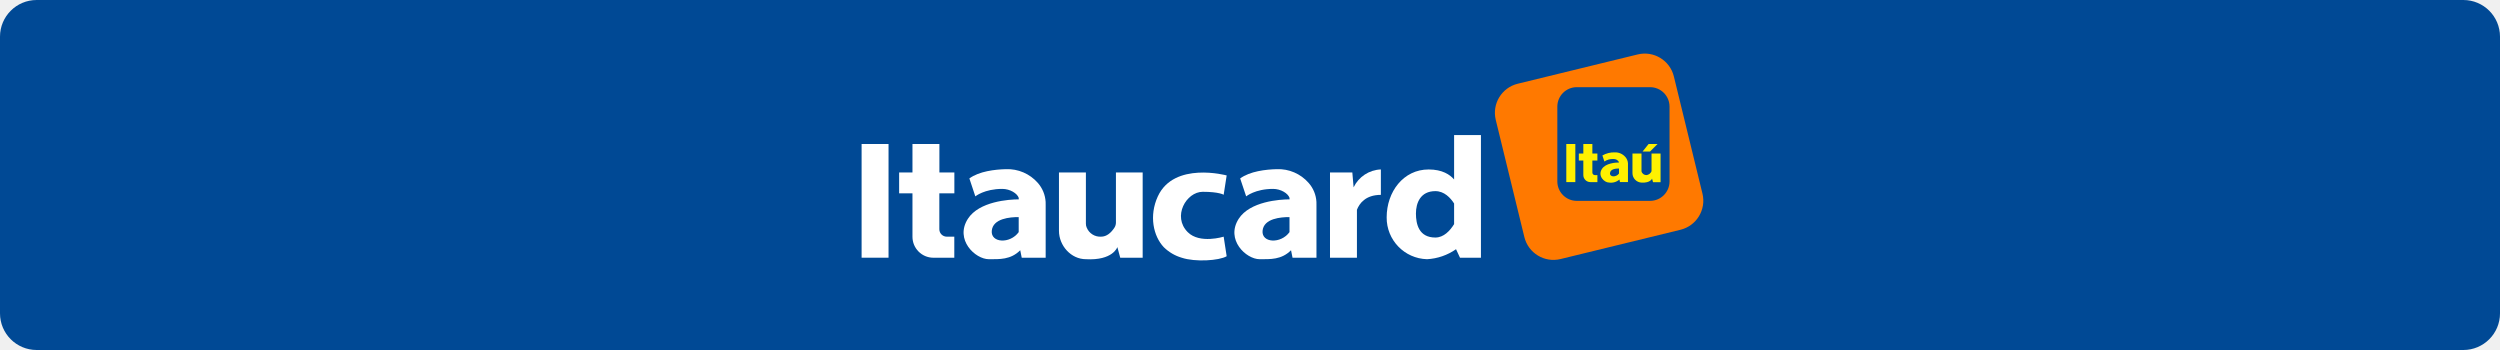
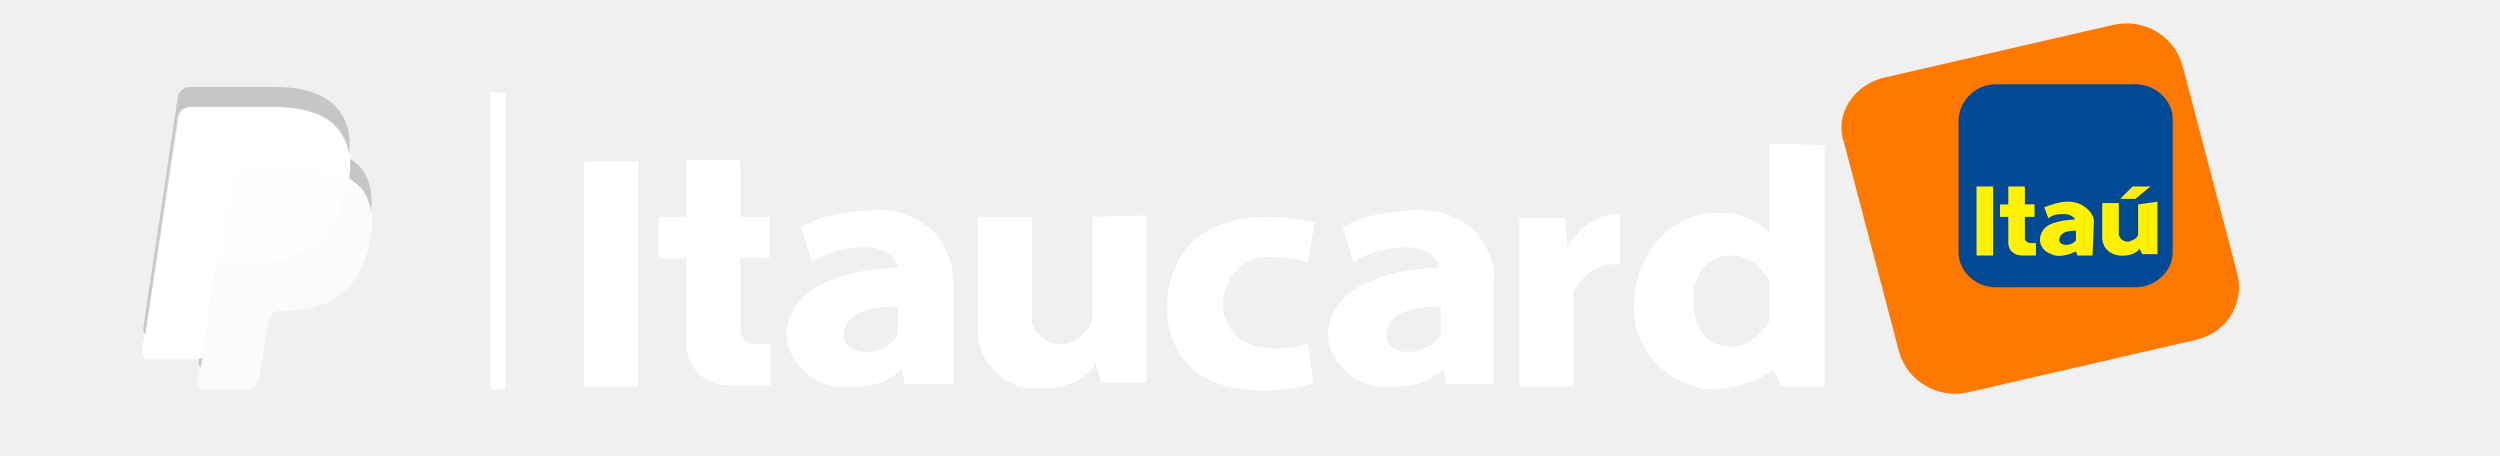
- <svg xmlns="http://www.w3.org/2000/svg" viewBox="0 0 750 105">
-   <g id="Layer_2">
-     <g id="Layer_1-2">
-       <rect width="750" height="105" rx="11" fill="#004995" />
-       <rect x="452.24" y="19.99" width="55" height="54.14" rx="8.98" transform="translate(2.52 115.09) rotate(-13.72)" fill="#ff7900" />
-       <rect x="467.2" y="26.15" width="33.66" height="34.11" rx="5.84" fill="#004995" />
-       <path d="M394.93,60.57a9.34,9.34,0,0,0-2.36-5.72,12.06,12.06,0,0,0-9.52-4.1c-3.32.08-8.05.62-11,2.78l1.8,5.38s2.69-2.24,8.07-2.24c2.33,0,4.49,1.34,4.94,2.69v.45c-2.87,0-11.88.58-15.26,5.84-4,6.28,2.25,12.11,6.28,12.11,3.2,0,6.57.2,9.43-2.69l.45,2.25h7.18V62.07a3.52,3.52,0,0,1,0-.46Zm-16.16,8.67c.34-3.74,5.56-4.13,8.08-4.11v4.51C384.22,73.24,378.44,72.89,378.77,69.24Z" fill="#fff" />
-       <path d="M368,52.63s-15.77-4.29-20.65,6.28c-2.69,5.84-1.35,11.94,1.8,15.26a12.77,12.77,0,0,0,5.38,3.15c4,1.34,11.23.89,13.47-.45L367.1,71s-7.18,2.25-10.77-1.35c-4.72-4.71-.45-12.11,4.49-12.11s6.28.89,6.28.89Z" fill="#fff" />
-       <rect x="258.48" y="43.2" width="8.08" height="34.11" fill="#fff" />
-       <path d="M286.31,58V51.73h-4.49V43.2h-8.08v8.53h-4V58h4V71A6.29,6.29,0,0,0,280,77.32h6.29V71h-2.26a2.23,2.23,0,0,1-2.23-2.23V58Z" fill="#fff" />
-       <path d="M313.69,60.57a9.46,9.46,0,0,0-2.36-5.72,12.08,12.08,0,0,0-9.52-4.1c-3.32.08-8.05.62-11,2.78l1.79,5.38s2.7-2.24,8.08-2.24c2.33,0,4.49,1.34,4.94,2.69v.45c-2.87,0-11.89.58-15.26,5.84-4,6.28,2.24,12.11,6.28,12.11,3.2,0,6.57.2,9.43-2.69l.45,2.25h7.18V62.07a3.52,3.52,0,0,1,0-.46Zm-16.16,8.67c.34-3.74,5.56-4.13,8.08-4.11v4.51C303,73.24,297.2,72.89,297.53,69.24Z" fill="#fff" />
-       <path d="M334.78,51.73v15a2.81,2.81,0,0,1-.45,1.57c-1,1.53-2.33,2.7-4,2.7A4.38,4.38,0,0,1,326,68.25a2.72,2.72,0,0,1-.23-1.13V51.73h-8.08V69.24c0,4.46,3.62,8.52,8.08,8.52,8.08.45,9.42-3.59,9.42-3.59l0-.1.88,3.25h6.73V51.73Z" fill="#fff" />
-       <rect x="469.89" y="43.2" width="2.71" height="11.43" fill="#fff100" />
-       <path d="M479.22,48.17V46.06h-1.51V43.2H475v2.86h-1.35v2.11H475v4.36a2.11,2.11,0,0,0,2.11,2.1h2.11v-2.1h-.76a.76.76,0,0,1-.75-.75V48.17Z" fill="#fff100" />
-       <path d="M488.39,49a3.14,3.14,0,0,0-.79-1.91,4,4,0,0,0-3.19-1.38,7,7,0,0,0-3.69.93l.6,1.81a4.42,4.42,0,0,1,2.71-.75,1.79,1.79,0,0,1,1.65.9v.15c-1,0-4,.19-5.11,1.95-1.35,2.11.75,4.06,2.1,4.06a3.89,3.89,0,0,0,3.16-.9l.15.75h2.41V49ZM483,51.93c.11-1.26,1.86-1.39,2.7-1.38v1.51C484.8,53.27,482.86,53.15,483,51.93Z" fill="#fff100" />
-       <path d="M495.46,46.06v5.31a1.88,1.88,0,0,1-1.5,1.16,1.51,1.51,0,0,1-1.51-1.13V46.06h-2.71v5.87a2.84,2.84,0,0,0,2.71,2.85c2.71.15,3.16-1.2,3.16-1.2v0l.3,1.08h2.26V46.06Z" fill="#fff100" />
-       <path d="M406.08,56.2l-.38-4.47H399V77.32h8.08V62.94c.71-1.85,2.54-4.48,7.18-4.48V50.83A9.48,9.48,0,0,0,406.08,56.2Z" fill="#fff" />
-       <path d="M436.23,40.51V53.84c-1.24-1.44-3.52-3-7.63-3C421,50.83,416,57.57,416,65.2a12.44,12.44,0,0,0,12.12,12.56,16.68,16.68,0,0,0,8.69-3L438,77.32h6.28V40.51Zm-5.62,30.75c-4.93,0-5.83-4-5.83-7.19s1.35-6.73,5.83-6.73c2.66,0,4.53,2,5.62,3.71v6.19C435,69.23,433.12,71.26,430.61,71.26Z" fill="#fff" />
-       <polygon points="495.02 45.45 492.78 45.45 494.58 43.2 497.27 43.2 495.02 45.45" fill="#fff100" />
-     </g>
+ <svg xmlns="http://www.w3.org/2000/svg" version="1.1" id="Layer_1" x="0px" y="0px" viewBox="0 0 181 33" preserveAspectRatio="xMinYMin meet">
+   <path fill="#FF7900" d="M136.5,5.6L153,1.8c2.2-0.5,4.4,0.8,5,2.9l4,15.2c0.5,2.1-0.8,4.2-3,4.7l-16.5,3.8c-2.2,0.5-4.4-0.8-5-2.9  l-4-15.2C132.8,8.3,134.2,6.1,136.5,5.6z" />
+   <path fill="#004995" d="M144.5,6.1h10.1c1.5,0,2.7,1.2,2.7,2.5v9.7c0,1.3-1.2,2.5-2.7,2.5h-10.1c-1.5,0-2.7-1.2-2.7-2.5V8.6  C141.9,7.2,143.1,6.1,144.5,6.1z" />
+   <path fill="#FFFFFF" d="M108.2,19.9c-0.1-1-0.5-1.9-1.1-2.8c-1.1-1.3-2.8-2-4.6-1.9c-1.6,0.1-3.9,0.3-5.3,1.3L98,19  c0,0,1.3-1.1,3.9-1.1c1.1,0,2.1,0.6,2.3,1.3v0.2c-1.4,0-5.7,0.3-7.4,2.8c-2,3,1.1,5.8,3.1,5.8c1.6,0,3.2,0.1,4.6-1.3l0.2,1.1h3.4  v-7.3c0-0.1,0-0.2,0-0.2L108.2,19.9L108.2,19.9z M100.4,24.1c0.2-1.8,2.7-1.9,3.9-1.9v2.1C103,26,100.2,25.8,100.4,24.1z" />
+   <path fill="#FFFFFF" d="M95.2,16.1c0,0-7.6-2-10,3c-1.3,2.8-0.7,5.7,0.8,7.3c0.7,0.7,1.6,1.2,2.6,1.5c2,0.6,5.4,0.4,6.5-0.2l-0.4-2.8  c0,0-3.4,1.1-5.2-0.6c-2.2-2.2-0.2-5.7,2.1-5.7c2.3,0,3.1,0.4,3.1,0.4L95.2,16.1z" />
+   <rect fill="#FFFFFF" x="42.3" y="11.7" width="3.9" height="16.3" />
+   <path fill="#FFFFFF" d="M55.7,18.7v-3h-2.1v-4.1h-3.9v4.1h-2v3h2v6.2c0,1.7,1.3,3,3,3l0,0h3.1v-3h-1.1c-0.7,0-1.1-0.5-1.1-1.1l0,0v-5.2  L55.7,18.7L55.7,18.7z" />
+   <path fill="#FFFFFF" d="M69,19.9c-0.1-1-0.5-1.9-1.1-2.8c-1.2-1.3-2.8-2-4.6-1.9c-1.6,0.1-3.9,0.3-5.3,1.3l0.8,2.5c0,0,1.3-1.1,3.9-1.1  c1.1,0,2.1,0.6,2.3,1.3v0.2c-1.4,0-5.8,0.3-7.4,2.8c-2,3,1.1,5.8,3.1,5.8c1.6,0,3.2,0.1,4.6-1.3l0.2,1.1H69V19.9L69,19.9z   M61.1,24.1c0.2-1.8,2.7-1.9,3.9-1.9v2.1C63.8,26,60.9,25.8,61.1,24.1L61.1,24.1z" />
+   <path fill="#FFFFFF" d="M79.1,15.7v7.2c0,0.3-0.1,0.5-0.2,0.7c-0.5,0.7-1.1,1.3-2,1.3c-0.9,0.1-1.8-0.5-2.1-1.3  c-0.1-0.2-0.1-0.4-0.1-0.6v-7.3h-3.9V24c0,2.1,1.8,4.1,3.9,4.1c3.9,0.2,4.6-1.8,4.6-1.8v-0.1l0.4,1.5H83V15.6L79.1,15.7z" />
+   <rect fill="#FFF100" x="143.1" y="13.5" width="1.2" height="5" />
+   <path fill="#FFF100" d="M147.3,15.7v-0.9h-0.7v-1.3h-1.2v1.3h-0.6v0.9h0.6v1.9c0,0.5,0.4,0.9,1,0.9h1v-0.9H147c-0.2,0-0.4-0.2-0.4-0.3  l0,0v-1.6C146.6,15.7,147.3,15.7,147.3,15.7z" />
+   <path fill="#FFF100" d="M151.6,16c0-0.3-0.2-0.6-0.4-0.8c-0.4-0.4-0.9-0.6-1.5-0.6s-1.1,0.2-1.7,0.4l0.3,0.8c0.4-0.3,0.8-0.3,1.2-0.3  c0.3,0,0.6,0.2,0.7,0.3v0.1c-0.4,0-1.9,0.1-2.3,0.8c-0.4,0.6-0.2,1.3,0.4,1.6c0.2,0.1,0.4,0.2,0.5,0.2c0.5,0.1,1.1-0.1,1.5-0.3  l0.1,0.3h1.1L151.6,16L151.6,16z M149.1,17.3c0.1-0.6,0.9-0.6,1.2-0.6v0.7C149.9,17.9,149,17.8,149.1,17.3L149.1,17.3z" />
+   <path fill="#FFF100" d="M154.8,14.8V17c-0.1,0.3-0.4,0.4-0.7,0.5c-0.4,0-0.6-0.2-0.7-0.5v-2.3h-1.2v2.5c0,0.7,0.5,1.2,1.2,1.3  c1.2,0.1,1.5-0.5,1.5-0.5l0,0l0.2,0.4h1.1v-3.8L154.8,14.8L154.8,14.8z" />
+   <path fill="#FFFFFF" d="M113.5,17.9l-0.2-2.1H110V28h3.9v-6.8c0.4-0.8,1.2-2.1,3.4-2.1v-3.6C115.9,15.4,114.4,16.3,113.5,17.9z" />
+   <path fill="#FFFFFF" d="M128.1,10.4v6.4c-0.7-0.6-1.7-1.4-3.7-1.4c-3.6,0-6.1,3.2-6.1,6.8c-0.1,3.2,2.6,5.9,5.9,6  c1.5-0.1,3-0.6,4.2-1.4L129,28h3.1V10.5L128.1,10.4L128.1,10.4z M125.4,25.1c-2.3,0-2.8-1.9-2.8-3.4s0.7-3.2,2.8-3.2  c1.3,0,2.1,0.9,2.7,1.8v3C127.5,24.1,126.6,25.1,125.4,25.1z" />
+   <polygon fill="#FFF100" points="154.6,14.4 153.5,14.4 154.4,13.5 155.7,13.5 " />
+   <line fill="none" x1="35.6" y1="8.3" x2="35.6" y2="28.2" />
+   <rect fill="#D8D8D8" x="22.4" y="32.2" width="0.1" height="0.1" />
+   <path fill="#FFFFFF" opacity="0.7" enable-background="new    " d="M25.3,12.9c0.2-1.6,0-2.6-0.9-3.7s-2.6-1.5-4.6-1.5h-6.1c-0.4,0-0.8,0.3-0.9,0.8l-2.5,16.8  c-0.1,0.4,0.1,0.7,0.5,0.7h3.8l-0.3,1.7c-0.1,0.2,0.2,0.5,0.4,0.5H18c0.4,0,0.6-0.3,0.7-0.7l0.1-0.2l0.6-3.9l0.1-0.2  c0.1-0.5,0.4-0.7,0.7-0.7h0.5c3.1,0,5.4-1.4,6.1-5.1c0.3-1.6,0.1-2.9-0.6-3.8C25.9,13.4,25.6,13.1,25.3,12.9L25.3,12.9" />
+   <path fill="#FFFFFF" opacity="0.7" enable-background="new    " d="M25.3,12.9c0.2-1.6,0-2.6-0.9-3.7s-2.6-1.5-4.6-1.5h-6.1c-0.4,0-0.8,0.3-0.9,0.8l-2.5,16.8  c-0.1,0.4,0.1,0.7,0.5,0.7h3.8l0.9-6.3l-0.1,0.2c0.1-0.5,0.4-0.8,0.9-0.8h1.8c3.5,0,6.2-1.5,7-5.8C25.2,13.2,25.2,13,25.3,12.9" />
+   <path fill="#FFFFFF" d="M16.6,12.9c0-0.2,0.1-0.5,0.4-0.6c0.1,0,0.2-0.1,0.3-0.1h4.8c0.6,0,1.1,0.1,1.6,0.1c0.1,0,0.2,0,0.4,0.1  c0.1,0.1,0.2,0.1,0.4,0.2c0.1,0,0.1,0,0.2,0.1c0.2,0.1,0.4,0.2,0.6,0.2c0.2-1.6,0-2.6-0.9-3.6c-0.9-1.1-2.6-1.6-4.6-1.6h-6.1  c-0.4,0-0.8,0.4-0.9,0.8l-2.5,16.8c-0.1,0.4,0.1,0.7,0.5,0.7h3.8l0.9-6.3L16.6,12.9z" />
+   <g transform="matrix(0.379173, 0, 0, 0.397443, 9.686229, 4.778377)" opacity="0.2">
+     <path fill="#231F20" d="M41.1,20.5c0.9,0.5,1.7,1.1,2.3,1.8c1,1.1,1.6,2.5,1.9,4.1c0.3-3.2-0.2-5.8-1.9-7.8c-0.6-0.7-1.3-1.2-2.1-1.7   C41.3,18,41.3,19.2,41.1,20.5z" />
+     <path fill="#231F20" d="M2.2,49L8.5,9.4c0.1-1.1,1.1-1.9,2.2-1.9h16c5.5,0,9.8,1.2,12.2,3.9c1.2,1.4,1.9,3,2.2,4.8   c0.4-3.6-0.2-6.1-2.2-8.4c-2.4-2.8-6.7-4-12.2-4h-16c-1.1,0-2.1,0.8-2.3,1.9L1.8,47.9C1.8,48.3,1.9,48.7,2.2,49z" />
+     <path fill="#231F20" d="M12.5,53.2l-0.1,0.6c-0.1,0.4,0.1,0.8,0.4,1.1l0.3-1.7C13.1,53.2,12.5,53.2,12.5,53.2z" />
  </g>
+   <rect fill="#FFFFFF" x="35.5" y="6.7" width="1.1" height="21.5" />
</svg>
